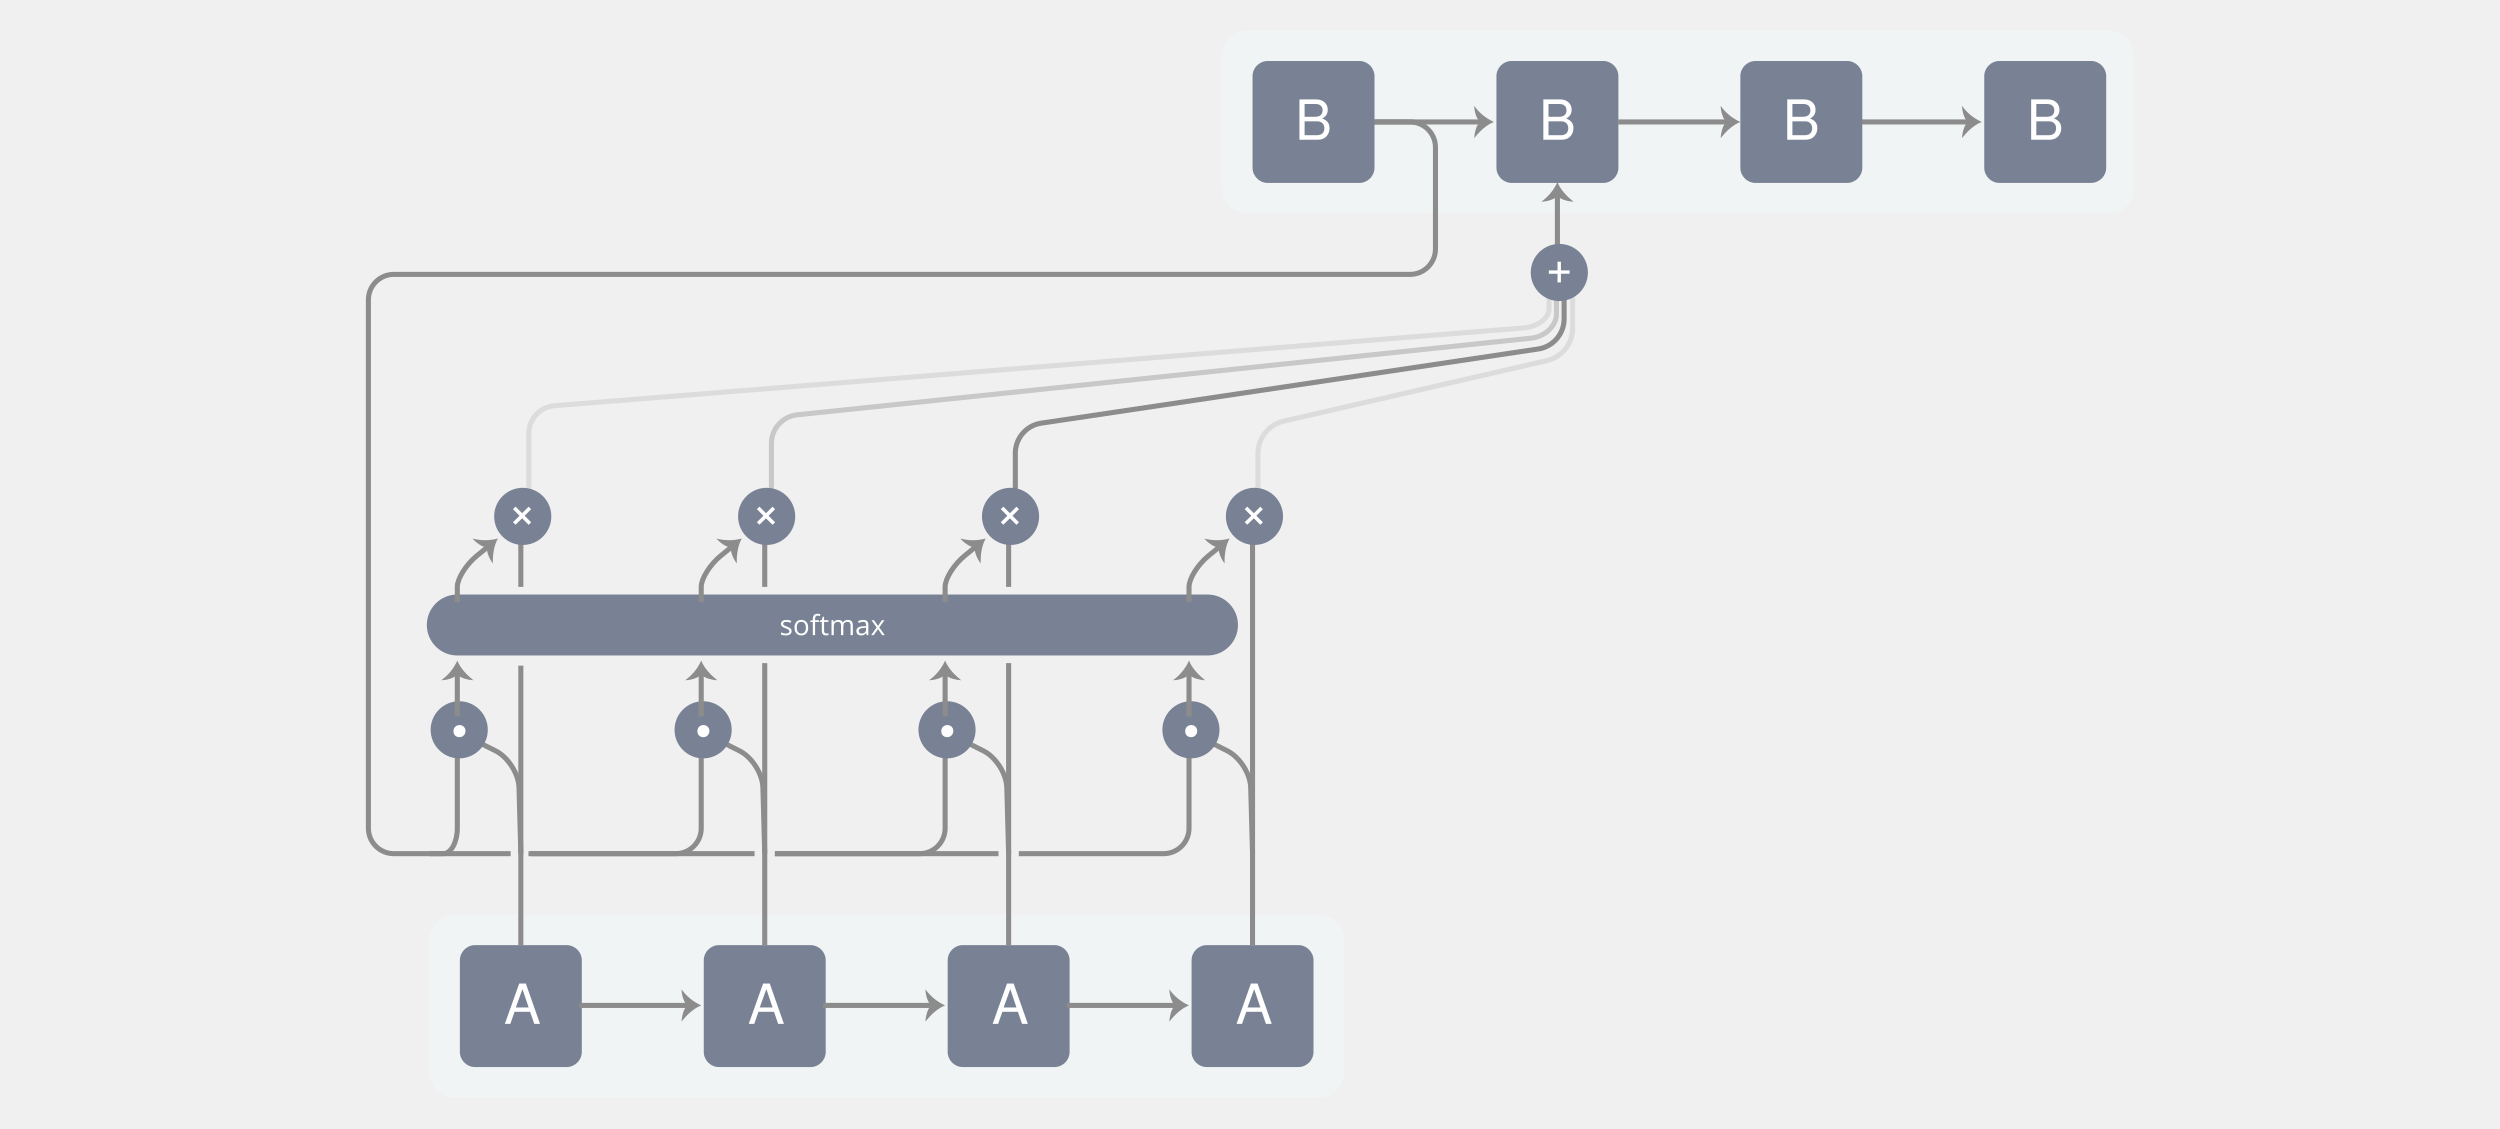
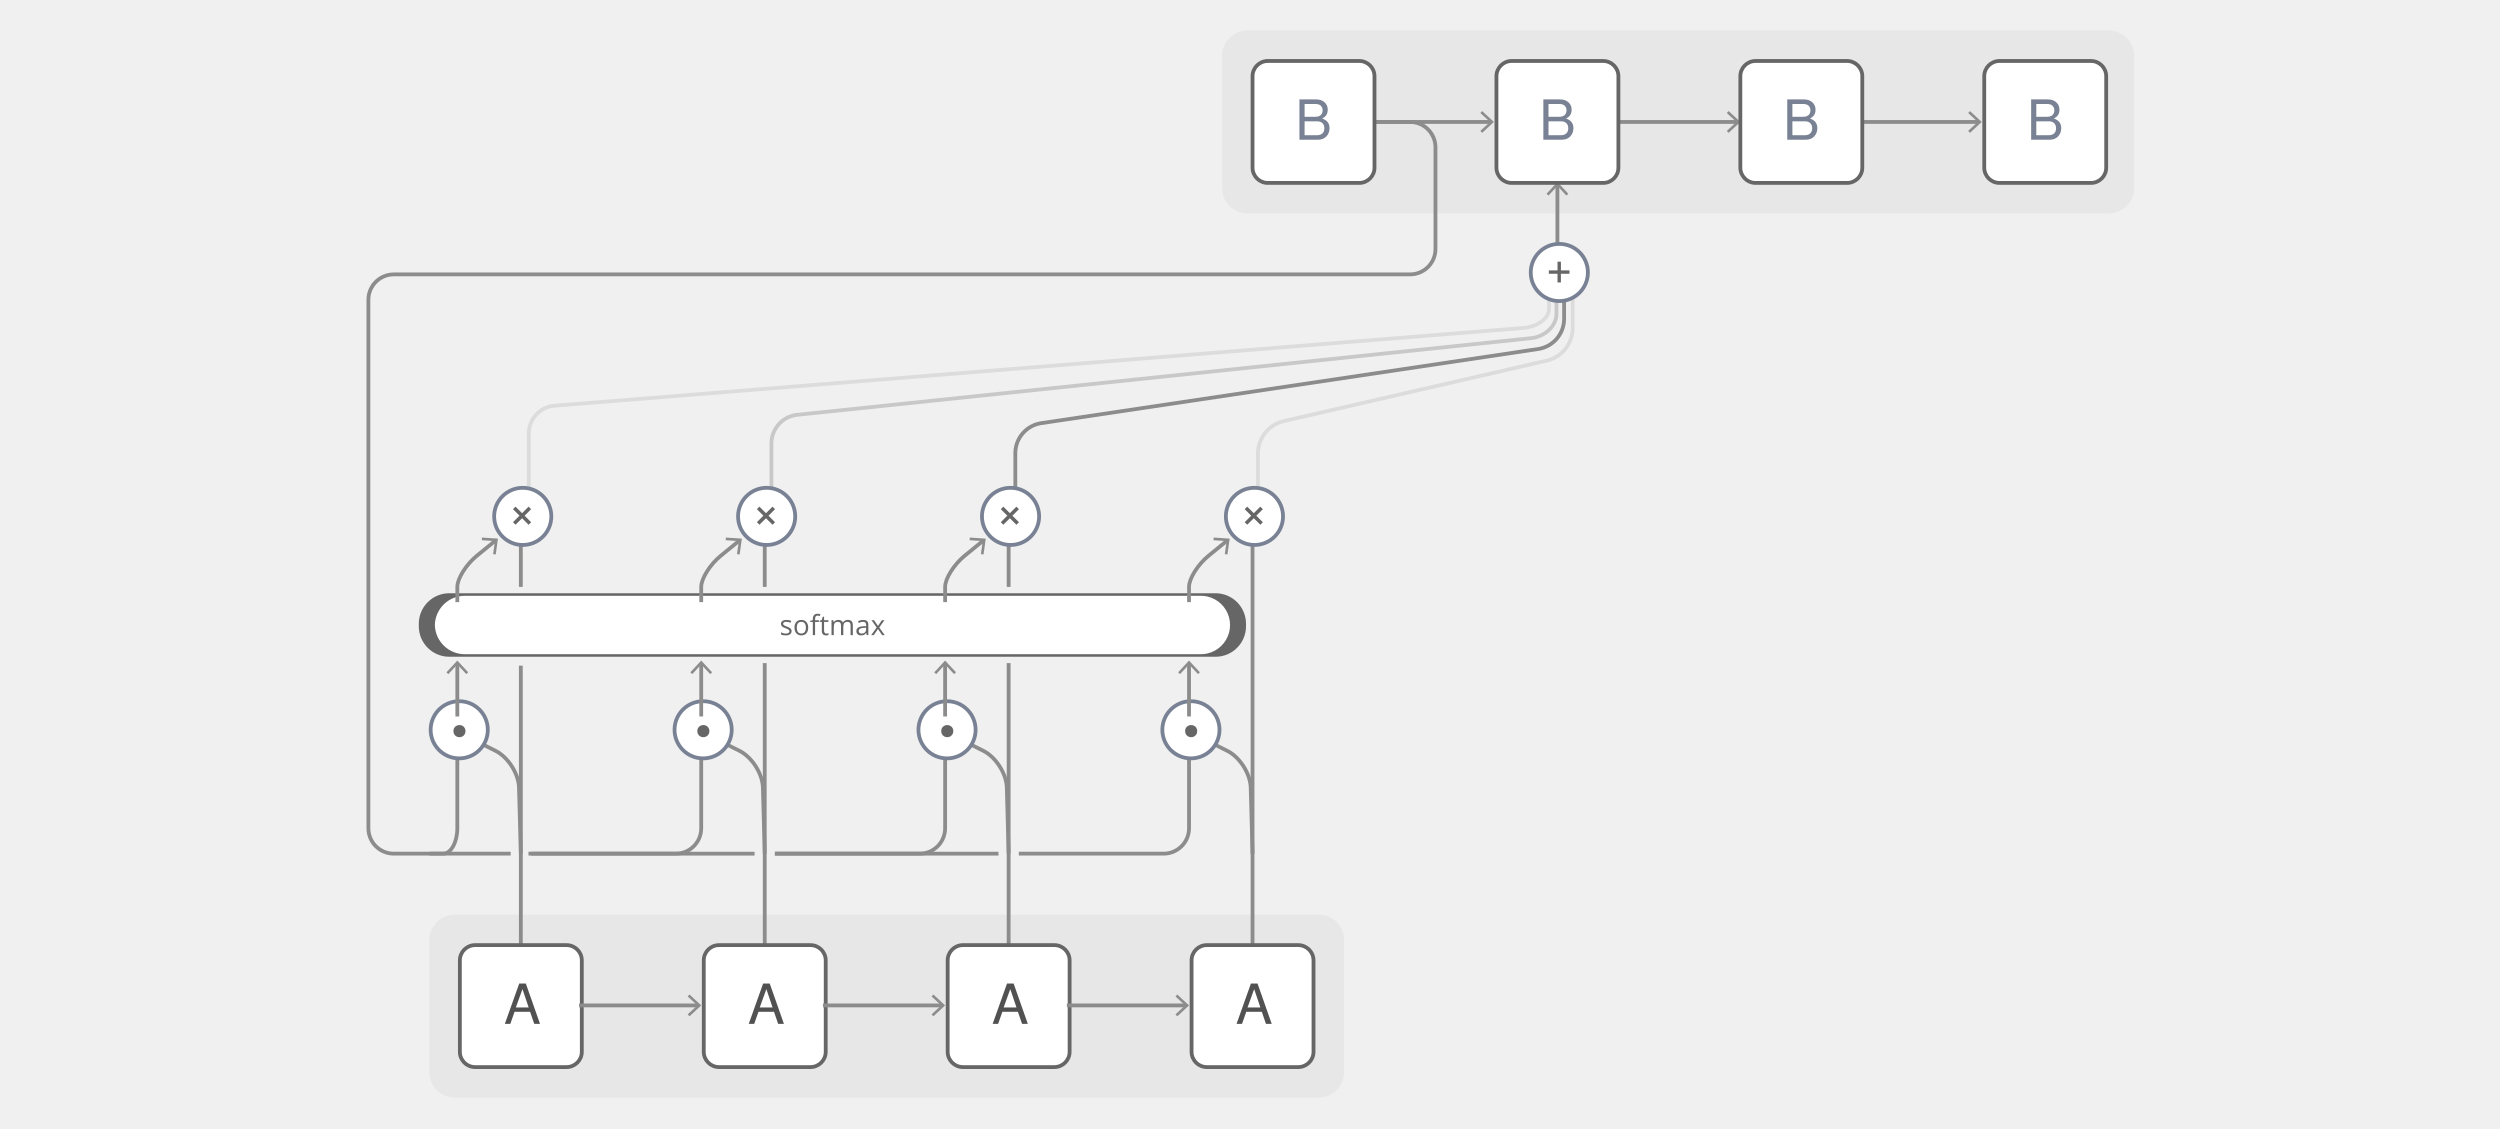
<svg xmlns="http://www.w3.org/2000/svg" xmlns:xlink="http://www.w3.org/1999/xlink" id="background" width="984" height="444" viewBox="0 0 984 444">
  <defs>
-     <symbol id="rnn-bg" data-name="rnn-bg" viewBox="0 0 48 48">
-       <rect width="48" height="48" rx="6" ry="6" fill="#798294" />
+     <symbol id="rnn-bg" data-name="rnn-bg" viewBox="0 0 49.5 49.5">
+       <rect x="0.75" y="0.75" width="48" height="48" rx="6" ry="6" fill="#fff" stroke="#666" stroke-width="1.5" />
    </symbol>
-     <symbol id="rnn-a" data-name="rnn-a" viewBox="0 0 48 48">
-       <use id="rnn-bg-3" data-name="rnn-bg" width="48" height="48" xlink:href="#rnn-bg" />
-       <text transform="translate(17.33 31)" font-size="21.77" fill="#fff" font-family="Helvetica" letter-spacing="-1">A</text>
+     <symbol id="rnn-a" data-name="rnn-a" viewBox="0 0 49.5 49.5">
+       <use id="rnn-bg-3" data-name="rnn-bg" width="49.5" height="49.5" xlink:href="#rnn-bg" />
+       <text transform="translate(18.08 31.75)" font-size="21.77" fill="#515151" font-family="Helvetica" letter-spacing="-1">A</text>
    </symbol>
-     <symbol id="op-bg" data-name="op-bg" viewBox="0 0 22.5 22.5">
-       <circle cx="11.25" cy="11.25" r="11.25" fill="#798294" />
+     <symbol id="op-bg" data-name="op-bg" viewBox="0 0 24 24">
+       <circle cx="12" cy="12" r="11.25" fill="#fff" stroke="#798294" stroke-miterlimit="10" stroke-width="1.5" />
    </symbol>
-     <symbol id="op-dot" data-name="op-dot" viewBox="0 0 22.5 22.5">
-       <use width="22.5" height="22.5" xlink:href="#op-bg" />
-       <path d="M13.71,11.76A2.33,2.33,0,0,1,13,13.47a2.3,2.3,0,0,1-1.7.68,2.3,2.3,0,0,1-1.7-.68A2.32,2.32,0,0,1,9,11.76a2.29,2.29,0,0,1,.67-1.7,2.31,2.31,0,0,1,1.7-.67,2.32,2.32,0,0,1,1.7.67A2.29,2.29,0,0,1,13.71,11.76Z" fill="#fff" />
+     <symbol id="op-dot" data-name="op-dot" viewBox="0 0 24 24">
+       <use width="24" height="24" xlink:href="#op-bg" />
+       <path d="M14.46,12.51a2.33,2.33,0,0,1-.67,1.71,2.3,2.3,0,0,1-1.7.68,2.3,2.3,0,0,1-1.7-.68,2.32,2.32,0,0,1-.67-1.71,2.29,2.29,0,0,1,.67-1.7,2.31,2.31,0,0,1,1.7-.67,2.32,2.32,0,0,1,1.7.67A2.29,2.29,0,0,1,14.46,12.51Z" fill="#666" />
    </symbol>
-     <symbol id="op-x" data-name="op-x" viewBox="0 0 22.5 22.5">
-       <use width="22.5" height="22.5" xlink:href="#op-bg" />
-       <path d="M8.41,14.53l-1-1L10,11,7.41,8.41l1-1L11,10l2.56-2.56,1,1L12,11l2.57,2.57-1,1L11,12Z" fill="#fff" />
+     <symbol id="op-x" data-name="op-x" viewBox="0 0 24 24">
+       <use id="op-bg-11" data-name="op-bg" width="24" height="24" xlink:href="#op-bg" />
+       <path d="M9.16,15.28l-1-1,2.56-2.56L8.16,9.16l1-1,2.58,2.58L14.3,8.17l1,1-2.56,2.56,2.57,2.57-1,1-2.57-2.57Z" fill="#666" />
    </symbol>
-     <symbol id="rnn-b" data-name="rnn-b" viewBox="0 0 48 48">
-       <use id="rnn-bg-15" data-name="rnn-bg" width="48" height="48" xlink:href="#rnn-bg" />
-       <text transform="translate(16.74 31)" font-size="21.77" fill="#fff" font-family="Helvetica">B</text>
+     <symbol id="rnn-b" data-name="rnn-b" viewBox="0 0 49.5 49.5">
+       <use id="rnn-bg-15" data-name="rnn-bg" width="49.5" height="49.5" xlink:href="#rnn-bg" />
+       <text transform="translate(17.49 31.75)" font-size="21.77" fill="#798294" font-family="Helvetica">B</text>
    </symbol>
-     <symbol id="op-sum" data-name="op-sum" viewBox="0 0 22.5 22.5">
-       <use id="op-bg-19" data-name="op-bg" width="22.5" height="22.5" xlink:href="#op-bg" />
-       <path d="M7.13,11.75V10.43h3.41V7h1.34v3.43h3.41v1.31H11.87v3.42H10.54V11.75H7.13Z" fill="#fff" />
+     <symbol id="op-sum" data-name="op-sum" viewBox="0 0 24 24">
+       <use id="op-bg-23" data-name="op-bg" width="24" height="24" xlink:href="#op-bg" />
+       <path d="M7.88,12.5V11.18h3.41V7.75h1.34v3.43H16V12.5H12.62v3.42H11.29V12.5H7.88Z" fill="#666" />
    </symbol>
  </defs>
  <g id="_Group_" data-name="&lt;Group&gt;">
-     <rect x="169" y="360" width="360" height="72" rx="10" ry="10" fill="#f0f4f5" />
+     <rect x="169" y="360" width="360" height="72" rx="10" ry="10" opacity="0.04" />
  </g>
-   <line x1="205" y1="372" x2="205" y2="262" fill="none" stroke="#8c8c8c" stroke-miterlimit="10" stroke-width="2" />
-   <line x1="205" y1="231" x2="205" y2="204" fill="none" stroke="#8c8c8c" stroke-miterlimit="10" stroke-width="2" />
-   <path d="M169,336h5.5c3,0,5.5-4.5,5.5-10V290" fill="none" stroke="#8c8c8c" stroke-miterlimit="10" stroke-width="2" />
-   <path d="M205,336l-0.72-26c-0.15-5.5-4.3-12-9.22-14.47L180,288" fill="none" stroke="#8c8c8c" stroke-miterlimit="10" stroke-width="2" />
-   <path d="M301,336l-0.72-26c-0.15-5.5-4.3-12-9.22-14.47L276,288" fill="none" stroke="#8c8c8c" stroke-miterlimit="10" stroke-width="2" />
-   <path d="M397,336l-0.72-26c-0.15-5.5-4.3-12-9.22-14.47L372,288" fill="none" stroke="#8c8c8c" stroke-miterlimit="10" stroke-width="2" />
-   <path d="M493,336l-0.72-26c-0.15-5.5-4.3-12-9.22-14.47L468,288" fill="none" stroke="#8c8c8c" stroke-miterlimit="10" stroke-width="2" />
-   <line x1="301" y1="372" x2="301" y2="261" fill="none" stroke="#8c8c8c" stroke-miterlimit="10" stroke-width="2" />
-   <line x1="301" y1="231" x2="301" y2="204" fill="none" stroke="#8c8c8c" stroke-miterlimit="10" stroke-width="2" />
-   <path d="M208,336h58a10,10,0,0,0,10-10V290" fill="none" stroke="#8c8c8c" stroke-miterlimit="10" stroke-width="2" />
-   <line x1="397" y1="372" x2="397" y2="261" fill="none" stroke="#8c8c8c" stroke-miterlimit="10" stroke-width="2" />
-   <line x1="397" y1="231" x2="397" y2="204" fill="none" stroke="#8c8c8c" stroke-miterlimit="10" stroke-width="2" />
-   <path d="M305,336h57a10,10,0,0,0,10-10V290" fill="none" stroke="#8c8c8c" stroke-miterlimit="10" stroke-width="2" />
-   <line x1="493" y1="372" x2="493" y2="204" fill="none" stroke="#8c8c8c" stroke-miterlimit="10" stroke-width="2" />
-   <path d="M401,336h57a10,10,0,0,0,10-10V290" fill="none" stroke="#8c8c8c" stroke-miterlimit="10" stroke-width="2" />
-   <line x1="209" y1="336" x2="297" y2="336" fill="none" stroke="#8c8c8c" stroke-miterlimit="10" stroke-width="2" />
-   <line x1="305" y1="336" x2="393" y2="336" fill="none" stroke="#8c8c8c" stroke-miterlimit="10" stroke-width="2" />
+   <line x1="205" y1="372" x2="205" y2="262" fill="none" stroke="#8c8c8c" stroke-miterlimit="10" stroke-width="1.5" />
+   <line x1="205" y1="231" x2="205" y2="204" fill="none" stroke="#8c8c8c" stroke-miterlimit="10" stroke-width="1.5" />
+   <path d="M169,336h5.5c3,0,5.5-4.5,5.5-10V290" fill="none" stroke="#8c8c8c" stroke-miterlimit="10" stroke-width="1.5" />
+   <path d="M205,336l-0.72-26c-0.15-5.5-4.3-12-9.22-14.47L180,288" fill="none" stroke="#8c8c8c" stroke-miterlimit="10" stroke-width="1.5" />
+   <path d="M301,336l-0.72-26c-0.15-5.5-4.3-12-9.22-14.47L276,288" fill="none" stroke="#8c8c8c" stroke-miterlimit="10" stroke-width="1.5" />
+   <path d="M397,336l-0.72-26c-0.15-5.5-4.3-12-9.22-14.47L372,288" fill="none" stroke="#8c8c8c" stroke-miterlimit="10" stroke-width="1.5" />
+   <path d="M493,336l-0.72-26c-0.15-5.5-4.3-12-9.22-14.47L468,288" fill="none" stroke="#8c8c8c" stroke-miterlimit="10" stroke-width="1.5" />
+   <line x1="301" y1="372" x2="301" y2="261" fill="none" stroke="#8c8c8c" stroke-miterlimit="10" stroke-width="1.5" />
+   <line x1="301" y1="231" x2="301" y2="204" fill="none" stroke="#8c8c8c" stroke-miterlimit="10" stroke-width="1.5" />
+   <path d="M208,336h58a10,10,0,0,0,10-10V290" fill="none" stroke="#8c8c8c" stroke-miterlimit="10" stroke-width="1.5" />
+   <line x1="397" y1="372" x2="397" y2="261" fill="none" stroke="#8c8c8c" stroke-miterlimit="10" stroke-width="1.5" />
+   <line x1="397" y1="231" x2="397" y2="204" fill="none" stroke="#8c8c8c" stroke-miterlimit="10" stroke-width="1.5" />
+   <path d="M305,336h57a10,10,0,0,0,10-10V290" fill="none" stroke="#8c8c8c" stroke-miterlimit="10" stroke-width="1.5" />
+   <line x1="493" y1="372" x2="493" y2="204" fill="none" stroke="#8c8c8c" stroke-miterlimit="10" stroke-width="1.5" />
+   <path d="M401,336h57a10,10,0,0,0,10-10V290" fill="none" stroke="#8c8c8c" stroke-miterlimit="10" stroke-width="1.5" />
+   <line x1="209" y1="336" x2="297" y2="336" fill="none" stroke="#8c8c8c" stroke-miterlimit="10" stroke-width="1.5" />
+   <line x1="305" y1="336" x2="393" y2="336" fill="none" stroke="#8c8c8c" stroke-miterlimit="10" stroke-width="1.5" />
  <g>
    <g opacity="0.2">
-       <path d="M208.13,206V170.5a11,11,0,0,1,10-10.8l381.56-30.63c5.48-.44,10-3.79,10-7.44V115" fill="none" stroke="#8c8c8c" stroke-miterlimit="10" stroke-width="2" />
+       <path d="M208.13,206V170.5a11,11,0,0,1,10-10.8l381.56-30.63c5.48-.44,10-3.79,10-7.44V115" fill="none" stroke="#8c8c8c" stroke-miterlimit="10" stroke-width="1.5" />
    </g>
    <g opacity="0.4">
-       <path d="M303.63,206V174.29a11.37,11.37,0,0,1,9.95-11L602.68,133.1c5.47-.57,9.95-4.88,9.95-9.57V115" fill="none" stroke="#8c8c8c" stroke-miterlimit="10" stroke-width="2" />
+       <path d="M303.63,206V174.29a11.37,11.37,0,0,1,9.95-11L602.68,133.1c5.47-.57,9.95-4.88,9.95-9.57V115" fill="none" stroke="#8c8c8c" stroke-miterlimit="10" stroke-width="1.5" />
    </g>
-     <path d="M399.63,206V178.08a12,12,0,0,1,9.89-11.48l196.22-29.28a12,12,0,0,0,9.89-11.48V115" fill="none" stroke="#8c8c8c" stroke-miterlimit="10" stroke-width="2" />
+     <path d="M399.63,206V178.08a12,12,0,0,1,9.89-11.48l196.22-29.28a12,12,0,0,0,9.89-11.48V115" fill="none" stroke="#8c8c8c" stroke-miterlimit="10" stroke-width="1.5" />
    <g opacity="0.2">
-       <path d="M495.13,206V178.08a13.19,13.19,0,0,1,9.75-12.24l104.38-24A13.19,13.19,0,0,0,619,129.65V115" fill="none" stroke="#8c8c8c" stroke-miterlimit="10" stroke-width="2" />
+       <path d="M495.13,206V178.08a13.19,13.19,0,0,1,9.75-12.24l104.38-24A13.19,13.19,0,0,0,619,129.65V115" fill="none" stroke="#8c8c8c" stroke-miterlimit="10" stroke-width="1.5" />
    </g>
  </g>
-   <use id="rnn-a-3" data-name="rnn-a" width="48" height="48" transform="translate(181 372)" xlink:href="#rnn-a" />
-   <use width="48" height="48" transform="translate(277 372)" xlink:href="#rnn-a" />
-   <use width="48" height="48" transform="translate(373 372)" xlink:href="#rnn-a" />
-   <use width="48" height="48" transform="translate(469 372)" xlink:href="#rnn-a" />
-   <use id="op-dot-3" data-name="op-dot" width="22.5" height="22.5" transform="translate(169.5 276)" xlink:href="#op-dot" />
-   <use id="op-dot-6" data-name="op-dot" width="22.5" height="22.5" transform="translate(361.5 276)" xlink:href="#op-dot" />
-   <use id="op-dot-9" data-name="op-dot" width="22.5" height="22.5" transform="translate(457.5 276)" xlink:href="#op-dot" />
-   <use id="op-dot-12" data-name="op-dot" width="22.5" height="22.5" transform="translate(265.5 276)" xlink:href="#op-dot" />
+   <use id="rnn-a-3" data-name="rnn-a" width="49.5" height="49.5" transform="translate(180.25 371.25)" xlink:href="#rnn-a" />
+   <use width="49.5" height="49.5" transform="translate(276.25 371.25)" xlink:href="#rnn-a" />
+   <use width="49.5" height="49.5" transform="translate(372.25 371.25)" xlink:href="#rnn-a" />
+   <use id="rnn-a-10" data-name="rnn-a" width="49.5" height="49.5" transform="translate(468.25 371.25)" xlink:href="#rnn-a" />
+   <use id="op-dot-3" data-name="op-dot" width="24" height="24" transform="translate(168.75 275.25)" xlink:href="#op-dot" />
+   <use id="op-dot-6" data-name="op-dot" width="24" height="24" transform="translate(360.75 275.25)" xlink:href="#op-dot" />
+   <use id="op-dot-9" data-name="op-dot" width="24" height="24" transform="translate(456.75 275.25)" xlink:href="#op-dot" />
+   <use id="op-dot-12" data-name="op-dot" width="24" height="24" transform="translate(264.75 275.25)" xlink:href="#op-dot" />
  <g id="_Group_2" data-name="&lt;Group&gt;">
-     <path d="M487.27,246a12,12,0,0,1-12,12H180a12,12,0,1,1,0-24H475.27a12,12,0,0,1,12,12h0Z" fill="#798294" />
+     <g>
+       <path d="M487.27,246a12,12,0,0,1-12,12H180a12,12,0,1,1,0-24H475.27a12,12,0,0,1,12,12h0Z" fill="#fff" />
+       <path d="M490.43,246.5a12,12,0,0,1-12,12H176.84a12,12,0,0,1-12-12v-1a12,12,0,0,1,12-12H478.43a12,12,0,0,1,12,12v1ZM171.16,246a11.79,11.79,0,0,0,12,11.5h289a11.51,11.51,0,1,0,0-23h-289A11.79,11.79,0,0,0,171.16,246Z" fill="#666" />
+     </g>
  </g>
-   <text transform="translate(306.83 249.99)" font-size="11" fill="#fff" font-family="Open Sans">softmax</text>
-   <use width="22.5" height="22.5" transform="translate(194.5 192)" xlink:href="#op-x" />
-   <use width="22.5" height="22.5" transform="translate(290.5 192)" xlink:href="#op-x" />
-   <use width="22.5" height="22.5" transform="translate(386.5 192)" xlink:href="#op-x" />
-   <use width="22.5" height="22.5" transform="translate(482.5 192)" xlink:href="#op-x" />
+   <text transform="translate(306.83 249.99)" font-size="11" fill="#666" font-family="Open Sans">softmax</text>
+   <use width="24" height="24" transform="translate(193.75 191.25)" xlink:href="#op-x" />
+   <use width="24" height="24" transform="translate(289.75 191.25)" xlink:href="#op-x" />
+   <use width="24" height="24" transform="translate(385.75 191.25)" xlink:href="#op-x" />
+   <use width="24" height="24" transform="translate(481.75 191.25)" xlink:href="#op-x" />
  <g id="_Group_3" data-name="&lt;Group&gt;">
-     <rect x="481" y="12" width="359" height="72" rx="10" ry="10" fill="#f0f4f5" />
+     <rect x="481" y="12" width="359" height="72" rx="10" ry="10" opacity="0.04" />
  </g>
-   <path d="M201,336H155a10,10,0,0,1-10-10V118a10,10,0,0,1,10-10H555a10,10,0,0,0,10-10V58a10,10,0,0,0-10-10H541" fill="none" stroke="#8c8c8c" stroke-miterlimit="10" stroke-width="2" />
+   <path d="M201,336H155a10,10,0,0,1-10-10V118a10,10,0,0,1,10-10H555a10,10,0,0,0,10-10V58a10,10,0,0,0-10-10H541" fill="none" stroke="#8c8c8c" stroke-miterlimit="10" stroke-width="1.5" />
  <g>
    <g>
-       <line x1="227.92" y1="395.73" x2="271.02" y2="395.73" fill="none" stroke="#8c8c8c" stroke-miterlimit="10" stroke-width="2" />
-       <path d="M270.45,395.73c-1.46-1.46-2.16-4.36-2.22-6.36a19.08,19.08,0,0,0,7.77,6.36c-3.15,1.26-5.65,3.75-7.77,6.36C268.41,399.94,268.93,397.33,270.45,395.73Z" fill="#8c8c8c" />
+       <line x1="227.92" y1="395.73" x2="274.86" y2="395.73" fill="none" stroke="#8c8c8c" stroke-miterlimit="10" stroke-width="1.5" />
+       <polygon points="271.38 400.02 270.67 399.25 274.46 395.73 270.67 392.2 271.38 391.44 276 395.73 271.38 400.02" fill="#8c8c8c" />
    </g>
    <g>
-       <line x1="323.92" y1="395.73" x2="367.02" y2="395.73" fill="none" stroke="#8c8c8c" stroke-miterlimit="10" stroke-width="2" />
-       <path d="M366.45,395.73c-1.46-1.46-2.16-4.36-2.22-6.36a19.08,19.08,0,0,0,7.77,6.36c-3.15,1.26-5.65,3.75-7.77,6.36C364.41,399.94,364.93,397.33,366.45,395.73Z" fill="#8c8c8c" />
+       <line x1="323.92" y1="395.73" x2="370.86" y2="395.73" fill="none" stroke="#8c8c8c" stroke-miterlimit="10" stroke-width="1.5" />
+       <polygon points="367.38 400.02 366.67 399.25 370.46 395.73 366.67 392.2 367.38 391.44 372 395.73 367.38 400.02" fill="#8c8c8c" />
    </g>
    <g>
-       <line x1="419.92" y1="395.73" x2="463.02" y2="395.73" fill="none" stroke="#8c8c8c" stroke-miterlimit="10" stroke-width="2" />
-       <path d="M462.45,395.73c-1.46-1.46-2.16-4.36-2.22-6.36a19.08,19.08,0,0,0,7.77,6.36c-3.15,1.26-5.65,3.75-7.77,6.36C460.41,399.94,460.93,397.33,462.45,395.73Z" fill="#8c8c8c" />
+       <line x1="419.92" y1="395.73" x2="466.86" y2="395.73" fill="none" stroke="#8c8c8c" stroke-miterlimit="10" stroke-width="1.5" />
+       <polygon points="463.38 400.02 462.67 399.25 466.46 395.73 462.67 392.2 463.38 391.44 468 395.73 463.38 400.02" fill="#8c8c8c" />
    </g>
    <g>
-       <path d="M180,237v-6c0-3.3,3.49-8.84,7.76-12.31l4.37-3.55" fill="none" stroke="#8c8c8c" stroke-miterlimit="10" stroke-width="2" />
-       <path d="M191.69,215.5c-2.06-.21-4.42-2-5.73-3.54a19.08,19.08,0,0,0,10,0c-1.65,3-2,6.47-2,9.84C192.76,220.06,191.53,217.7,191.69,215.5Z" fill="#8c8c8c" />
+       <path d="M180,237v-6c0-3.3,3.49-8.84,7.76-12.31l7.36-6" fill="none" stroke="#8c8c8c" stroke-miterlimit="10" stroke-width="1.5" />
+       <polygon points="195.12 218.25 194.08 218.1 194.8 212.97 189.64 212.63 189.71 211.58 196 212 195.12 218.25" fill="#8c8c8c" />
    </g>
    <g>
-       <line x1="180" y1="282" x2="180" y2="264.98" fill="none" stroke="#8c8c8c" stroke-miterlimit="10" stroke-width="2" />
-       <path d="M180,265.55c-1.46,1.46-4.36,2.16-6.36,2.22A19.08,19.08,0,0,0,180,260c1.26,3.15,3.75,5.65,6.36,7.77C184.21,267.59,181.61,267.07,180,265.55Z" fill="#8c8c8c" />
+       <line x1="180" y1="282" x2="180" y2="261.14" fill="none" stroke="#8c8c8c" stroke-miterlimit="10" stroke-width="1.5" />
+       <polygon points="184.29 264.62 183.53 265.33 180 261.54 176.48 265.33 175.71 264.62 180 260 184.29 264.62" fill="#8c8c8c" />
    </g>
    <g>
-       <path d="M276,237v-6c0-3.3,3.49-8.84,7.76-12.31l4.37-3.55" fill="none" stroke="#8c8c8c" stroke-miterlimit="10" stroke-width="2" />
-       <path d="M287.69,215.5c-2.06-.21-4.42-2-5.73-3.54a19.08,19.08,0,0,0,10,0c-1.65,3-2,6.47-2,9.84C288.76,220.06,287.53,217.7,287.69,215.5Z" fill="#8c8c8c" />
+       <path d="M276,237v-6c0-3.3,3.49-8.84,7.76-12.31l7.36-6" fill="none" stroke="#8c8c8c" stroke-miterlimit="10" stroke-width="1.5" />
+       <polygon points="291.12 218.25 290.08 218.1 290.8 212.97 285.64 212.63 285.71 211.58 292 212 291.12 218.25" fill="#8c8c8c" />
    </g>
    <g>
-       <line x1="276" y1="282" x2="276" y2="264.98" fill="none" stroke="#8c8c8c" stroke-miterlimit="10" stroke-width="2" />
-       <path d="M276,265.55c-1.46,1.46-4.36,2.16-6.36,2.22A19.08,19.08,0,0,0,276,260c1.26,3.15,3.75,5.65,6.36,7.77C280.21,267.59,277.61,267.07,276,265.55Z" fill="#8c8c8c" />
+       <line x1="276" y1="282" x2="276" y2="261.14" fill="none" stroke="#8c8c8c" stroke-miterlimit="10" stroke-width="1.5" />
+       <polygon points="280.29 264.62 279.52 265.33 276 261.54 272.48 265.33 271.71 264.62 276 260 280.29 264.62" fill="#8c8c8c" />
    </g>
    <g>
-       <path d="M372,237v-6c0-3.3,3.49-8.84,7.76-12.31l4.37-3.55" fill="none" stroke="#8c8c8c" stroke-miterlimit="10" stroke-width="2" />
-       <path d="M383.69,215.5c-2.06-.21-4.42-2-5.73-3.54a19.08,19.08,0,0,0,10,0c-1.65,3-2,6.47-2,9.84C384.76,220.06,383.53,217.7,383.69,215.5Z" fill="#8c8c8c" />
+       <path d="M372,237v-6c0-3.3,3.49-8.84,7.76-12.31l7.36-6" fill="none" stroke="#8c8c8c" stroke-miterlimit="10" stroke-width="1.5" />
+       <polygon points="387.12 218.25 386.08 218.1 386.8 212.97 381.64 212.63 381.71 211.58 388 212 387.12 218.25" fill="#8c8c8c" />
    </g>
    <g>
-       <line x1="372" y1="282" x2="372" y2="264.98" fill="none" stroke="#8c8c8c" stroke-miterlimit="10" stroke-width="2" />
-       <path d="M372,265.55c-1.46,1.46-4.36,2.16-6.36,2.22A19.08,19.08,0,0,0,372,260c1.26,3.15,3.75,5.65,6.36,7.77C376.21,267.59,373.61,267.07,372,265.55Z" fill="#8c8c8c" />
+       <line x1="372" y1="282" x2="372" y2="261.14" fill="none" stroke="#8c8c8c" stroke-miterlimit="10" stroke-width="1.5" />
+       <polygon points="376.29 264.62 375.52 265.33 372 261.54 368.48 265.33 367.71 264.62 372 260 376.29 264.62" fill="#8c8c8c" />
    </g>
    <g>
-       <path d="M468,237v-6c0-3.3,3.49-8.84,7.76-12.31l4.37-3.55" fill="none" stroke="#8c8c8c" stroke-miterlimit="10" stroke-width="2" />
-       <path d="M479.69,215.5c-2.06-.21-4.42-2-5.73-3.54a19.08,19.08,0,0,0,10,0c-1.65,3-2,6.47-2,9.84C480.76,220.06,479.53,217.7,479.69,215.5Z" fill="#8c8c8c" />
+       <path d="M468,237v-6c0-3.3,3.49-8.84,7.76-12.31l7.36-6" fill="none" stroke="#8c8c8c" stroke-miterlimit="10" stroke-width="1.5" />
+       <polygon points="483.12 218.25 482.08 218.1 482.8 212.97 477.64 212.63 477.71 211.58 484 212 483.12 218.25" fill="#8c8c8c" />
    </g>
    <g>
-       <line x1="468" y1="282" x2="468" y2="264.98" fill="none" stroke="#8c8c8c" stroke-miterlimit="10" stroke-width="2" />
-       <path d="M468,265.55c-1.46,1.46-4.36,2.16-6.36,2.22A19.08,19.08,0,0,0,468,260c1.26,3.15,3.75,5.65,6.36,7.77C472.21,267.59,469.61,267.07,468,265.55Z" fill="#8c8c8c" />
+       <line x1="468" y1="282" x2="468" y2="261.14" fill="none" stroke="#8c8c8c" stroke-miterlimit="10" stroke-width="1.5" />
+       <polygon points="472.29 264.62 471.52 265.33 468 261.54 464.48 265.33 463.71 264.62 468 260 472.29 264.62" fill="#8c8c8c" />
    </g>
    <g>
-       <line x1="539.92" y1="48" x2="583.02" y2="48" fill="none" stroke="#8c8c8c" stroke-miterlimit="10" stroke-width="2" />
-       <path d="M582.45,48c-1.46-1.46-2.16-4.36-2.22-6.36A19.08,19.08,0,0,0,588,48c-3.15,1.26-5.65,3.75-7.77,6.36C580.41,52.21,580.93,49.61,582.45,48Z" fill="#8c8c8c" />
+       <line x1="539.92" y1="48" x2="586.86" y2="48" fill="none" stroke="#8c8c8c" stroke-miterlimit="10" stroke-width="1.5" />
+       <polygon points="583.38 52.29 582.67 51.52 586.46 48 582.67 44.48 583.38 43.71 588 48 583.38 52.29" fill="#8c8c8c" />
    </g>
    <g>
-       <line x1="636.92" y1="48" x2="680.02" y2="48" fill="none" stroke="#8c8c8c" stroke-miterlimit="10" stroke-width="2" />
-       <path d="M679.45,48c-1.46-1.46-2.16-4.36-2.22-6.36A19.08,19.08,0,0,0,685,48c-3.15,1.26-5.65,3.75-7.77,6.36C677.41,52.21,677.93,49.61,679.45,48Z" fill="#8c8c8c" />
+       <line x1="636.92" y1="48" x2="683.86" y2="48" fill="none" stroke="#8c8c8c" stroke-miterlimit="10" stroke-width="1.5" />
+       <polygon points="680.38 52.29 679.67 51.52 683.46 48 679.67 44.48 680.38 43.71 685 48 680.38 52.29" fill="#8c8c8c" />
    </g>
    <g>
-       <line x1="731.92" y1="48" x2="775.02" y2="48" fill="none" stroke="#8c8c8c" stroke-miterlimit="10" stroke-width="2" />
-       <path d="M774.45,48c-1.46-1.46-2.16-4.36-2.22-6.36A19.08,19.08,0,0,0,780,48c-3.15,1.26-5.65,3.75-7.77,6.36C772.41,52.21,772.93,49.61,774.45,48Z" fill="#8c8c8c" />
+       <line x1="731.92" y1="48" x2="778.86" y2="48" fill="none" stroke="#8c8c8c" stroke-miterlimit="10" stroke-width="1.5" />
+       <polygon points="775.38 52.29 774.67 51.52 778.46 48 774.67 44.48 775.38 43.71 780 48 775.38 52.29" fill="#8c8c8c" />
    </g>
    <g>
-       <line x1="613" y1="108.81" x2="613" y2="76.63" fill="none" stroke="#8c8c8c" stroke-miterlimit="10" stroke-width="2" />
-       <path d="M613,77.19c-1.46,1.46-4.36,2.16-6.36,2.22A19.08,19.08,0,0,0,613,71.65c1.26,3.15,3.75,5.65,6.36,7.77C617.21,79.24,614.61,78.71,613,77.19Z" fill="#8c8c8c" />
+       <line x1="613" y1="108.81" x2="613" y2="72.79" fill="none" stroke="#8c8c8c" stroke-miterlimit="10" stroke-width="1.5" />
+       <polygon points="617.29 76.26 616.52 76.98 613 73.19 609.48 76.98 608.71 76.26 613 71.65 617.29 76.26" fill="#8c8c8c" />
    </g>
  </g>
-   <use width="48" height="48" transform="translate(493 24)" xlink:href="#rnn-b" />
-   <use width="48" height="48" transform="translate(589 24)" xlink:href="#rnn-b" />
-   <use width="48" height="48" transform="translate(685 24)" xlink:href="#rnn-b" />
-   <use id="rnn-b-9" data-name="rnn-b" width="48" height="48" transform="translate(781 24)" xlink:href="#rnn-b" />
-   <use width="22.5" height="22.5" transform="translate(602.5 96)" xlink:href="#op-sum" />
+   <use id="rnn-b-3" data-name="rnn-b" width="49.5" height="49.5" transform="translate(492.25 23.25)" xlink:href="#rnn-b" />
+   <use width="49.5" height="49.5" transform="translate(588.25 23.25)" xlink:href="#rnn-b" />
+   <use width="49.5" height="49.5" transform="translate(684.25 23.25)" xlink:href="#rnn-b" />
+   <use id="rnn-b-10" data-name="rnn-b" width="49.5" height="49.5" transform="translate(780.25 23.25)" xlink:href="#rnn-b" />
+   <use width="24" height="24" transform="translate(601.75 95.25)" xlink:href="#op-sum" />
</svg>
